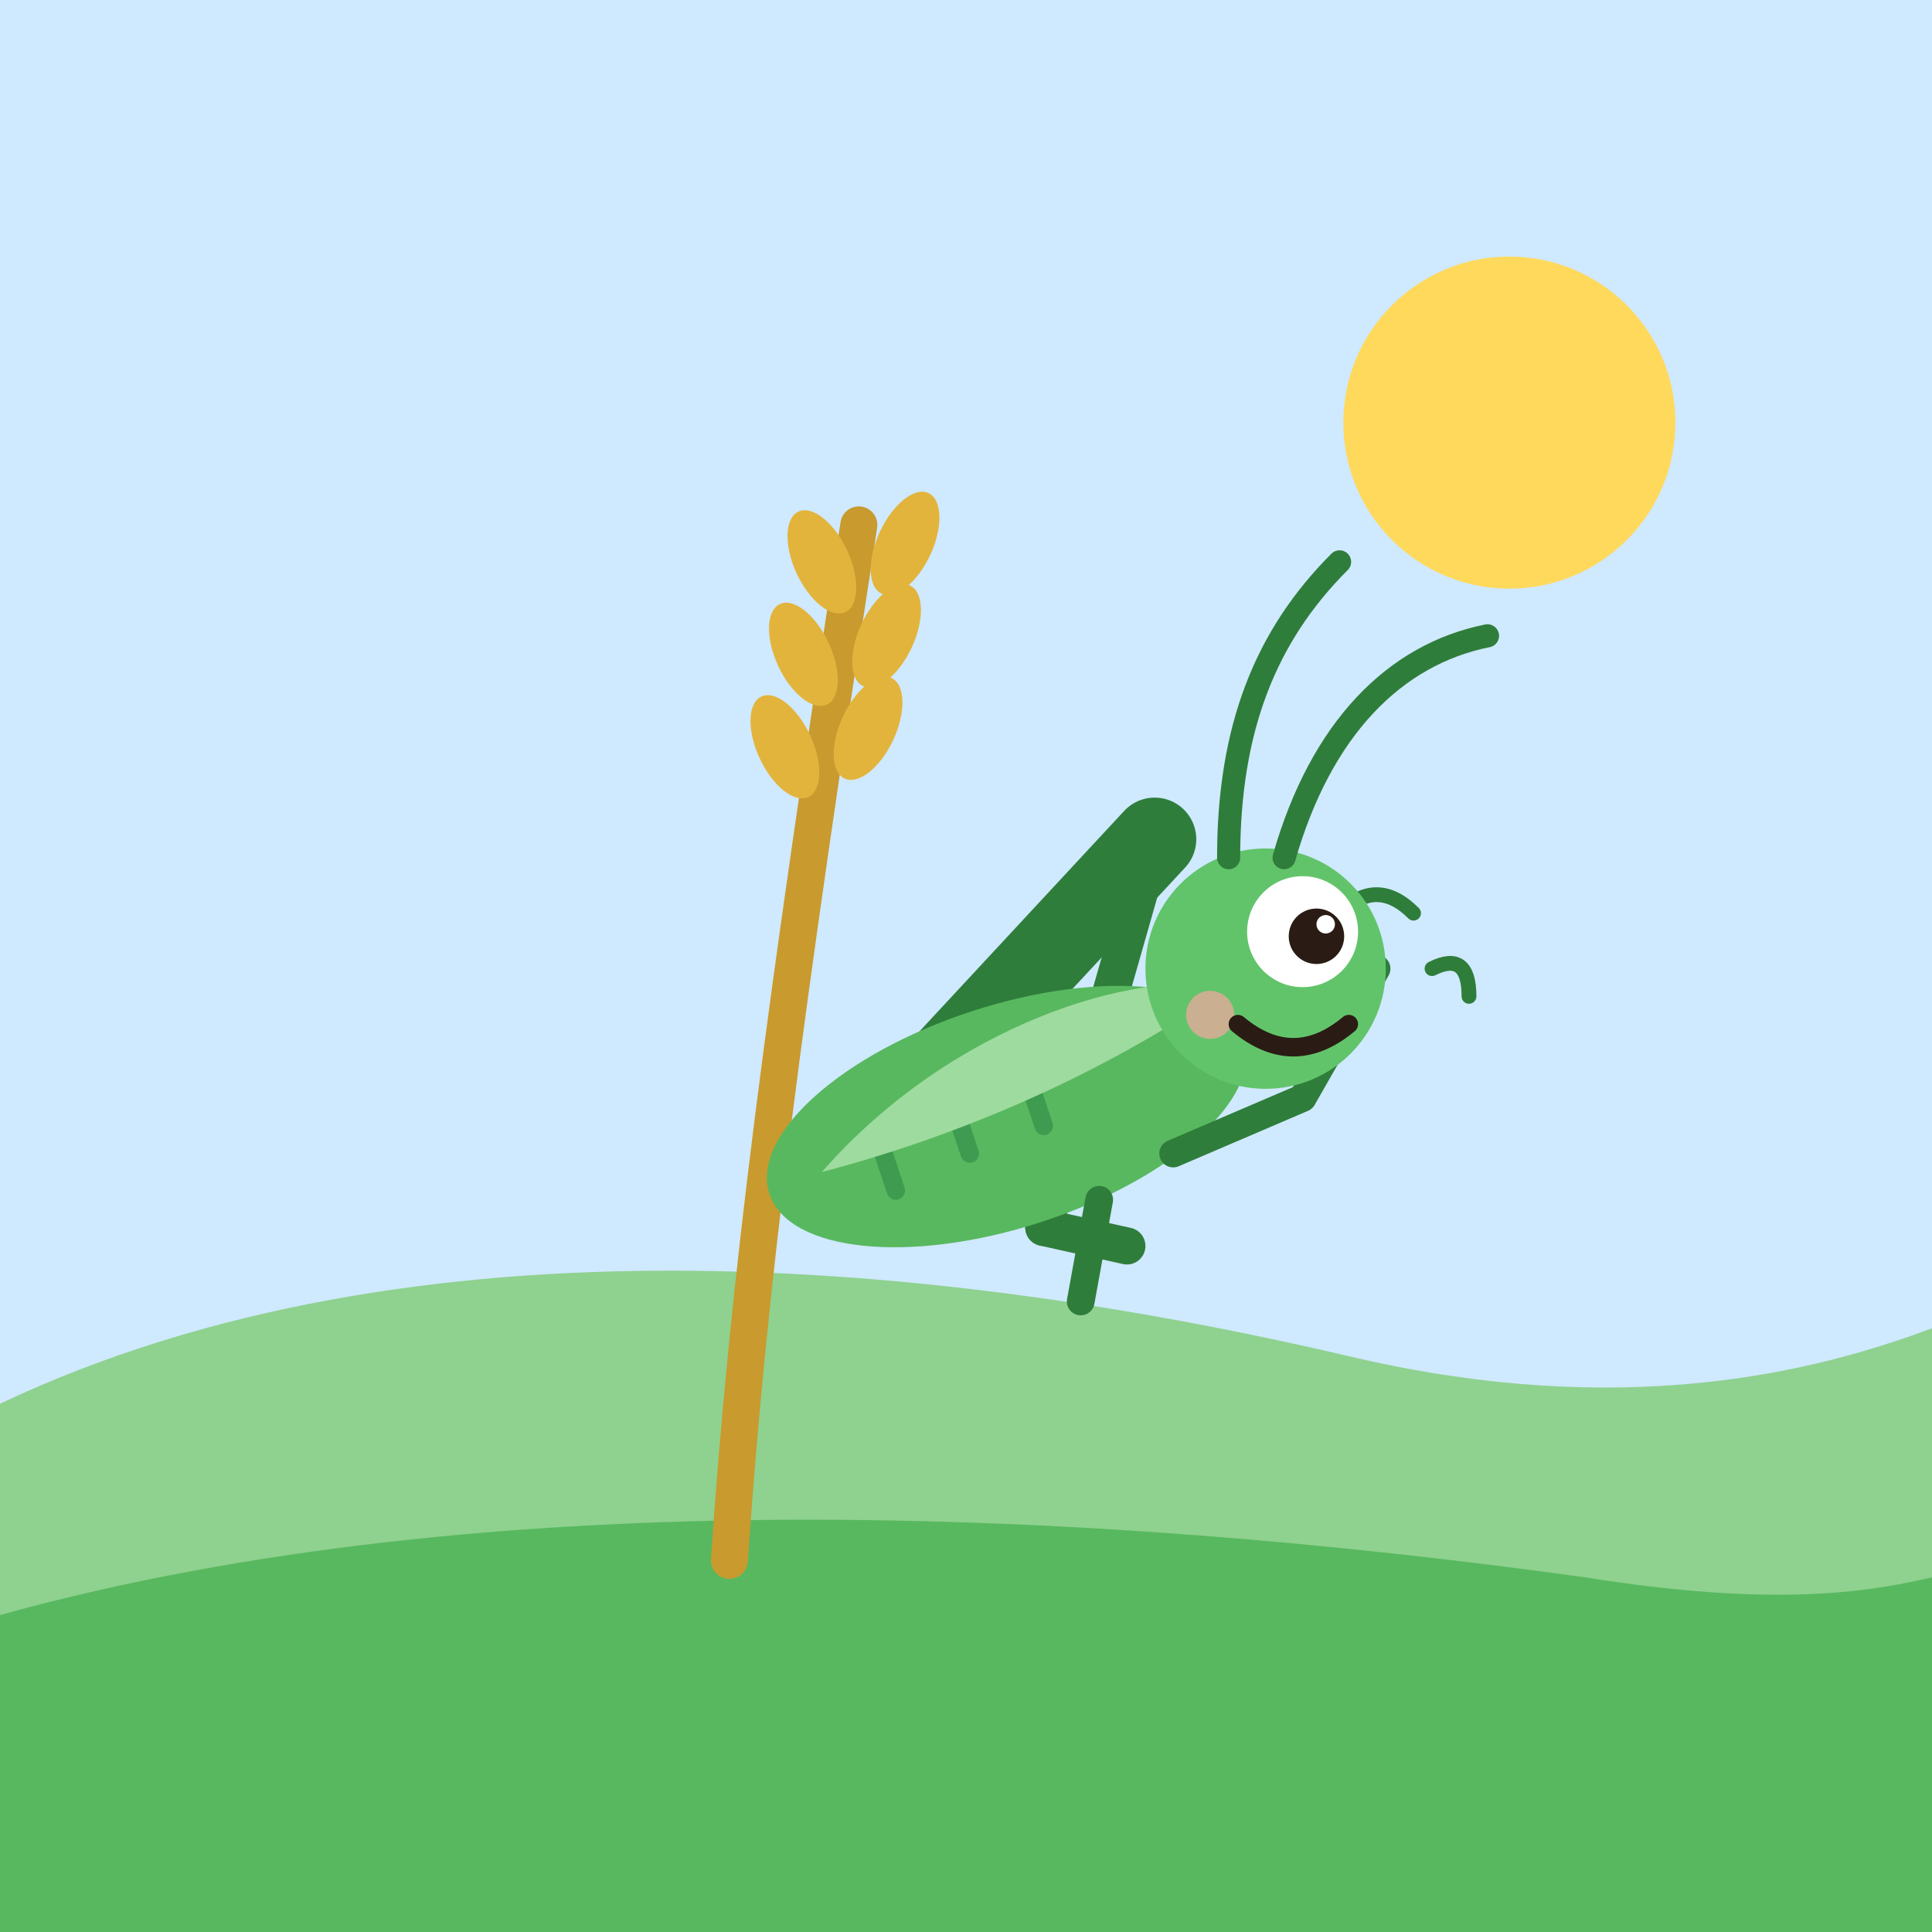
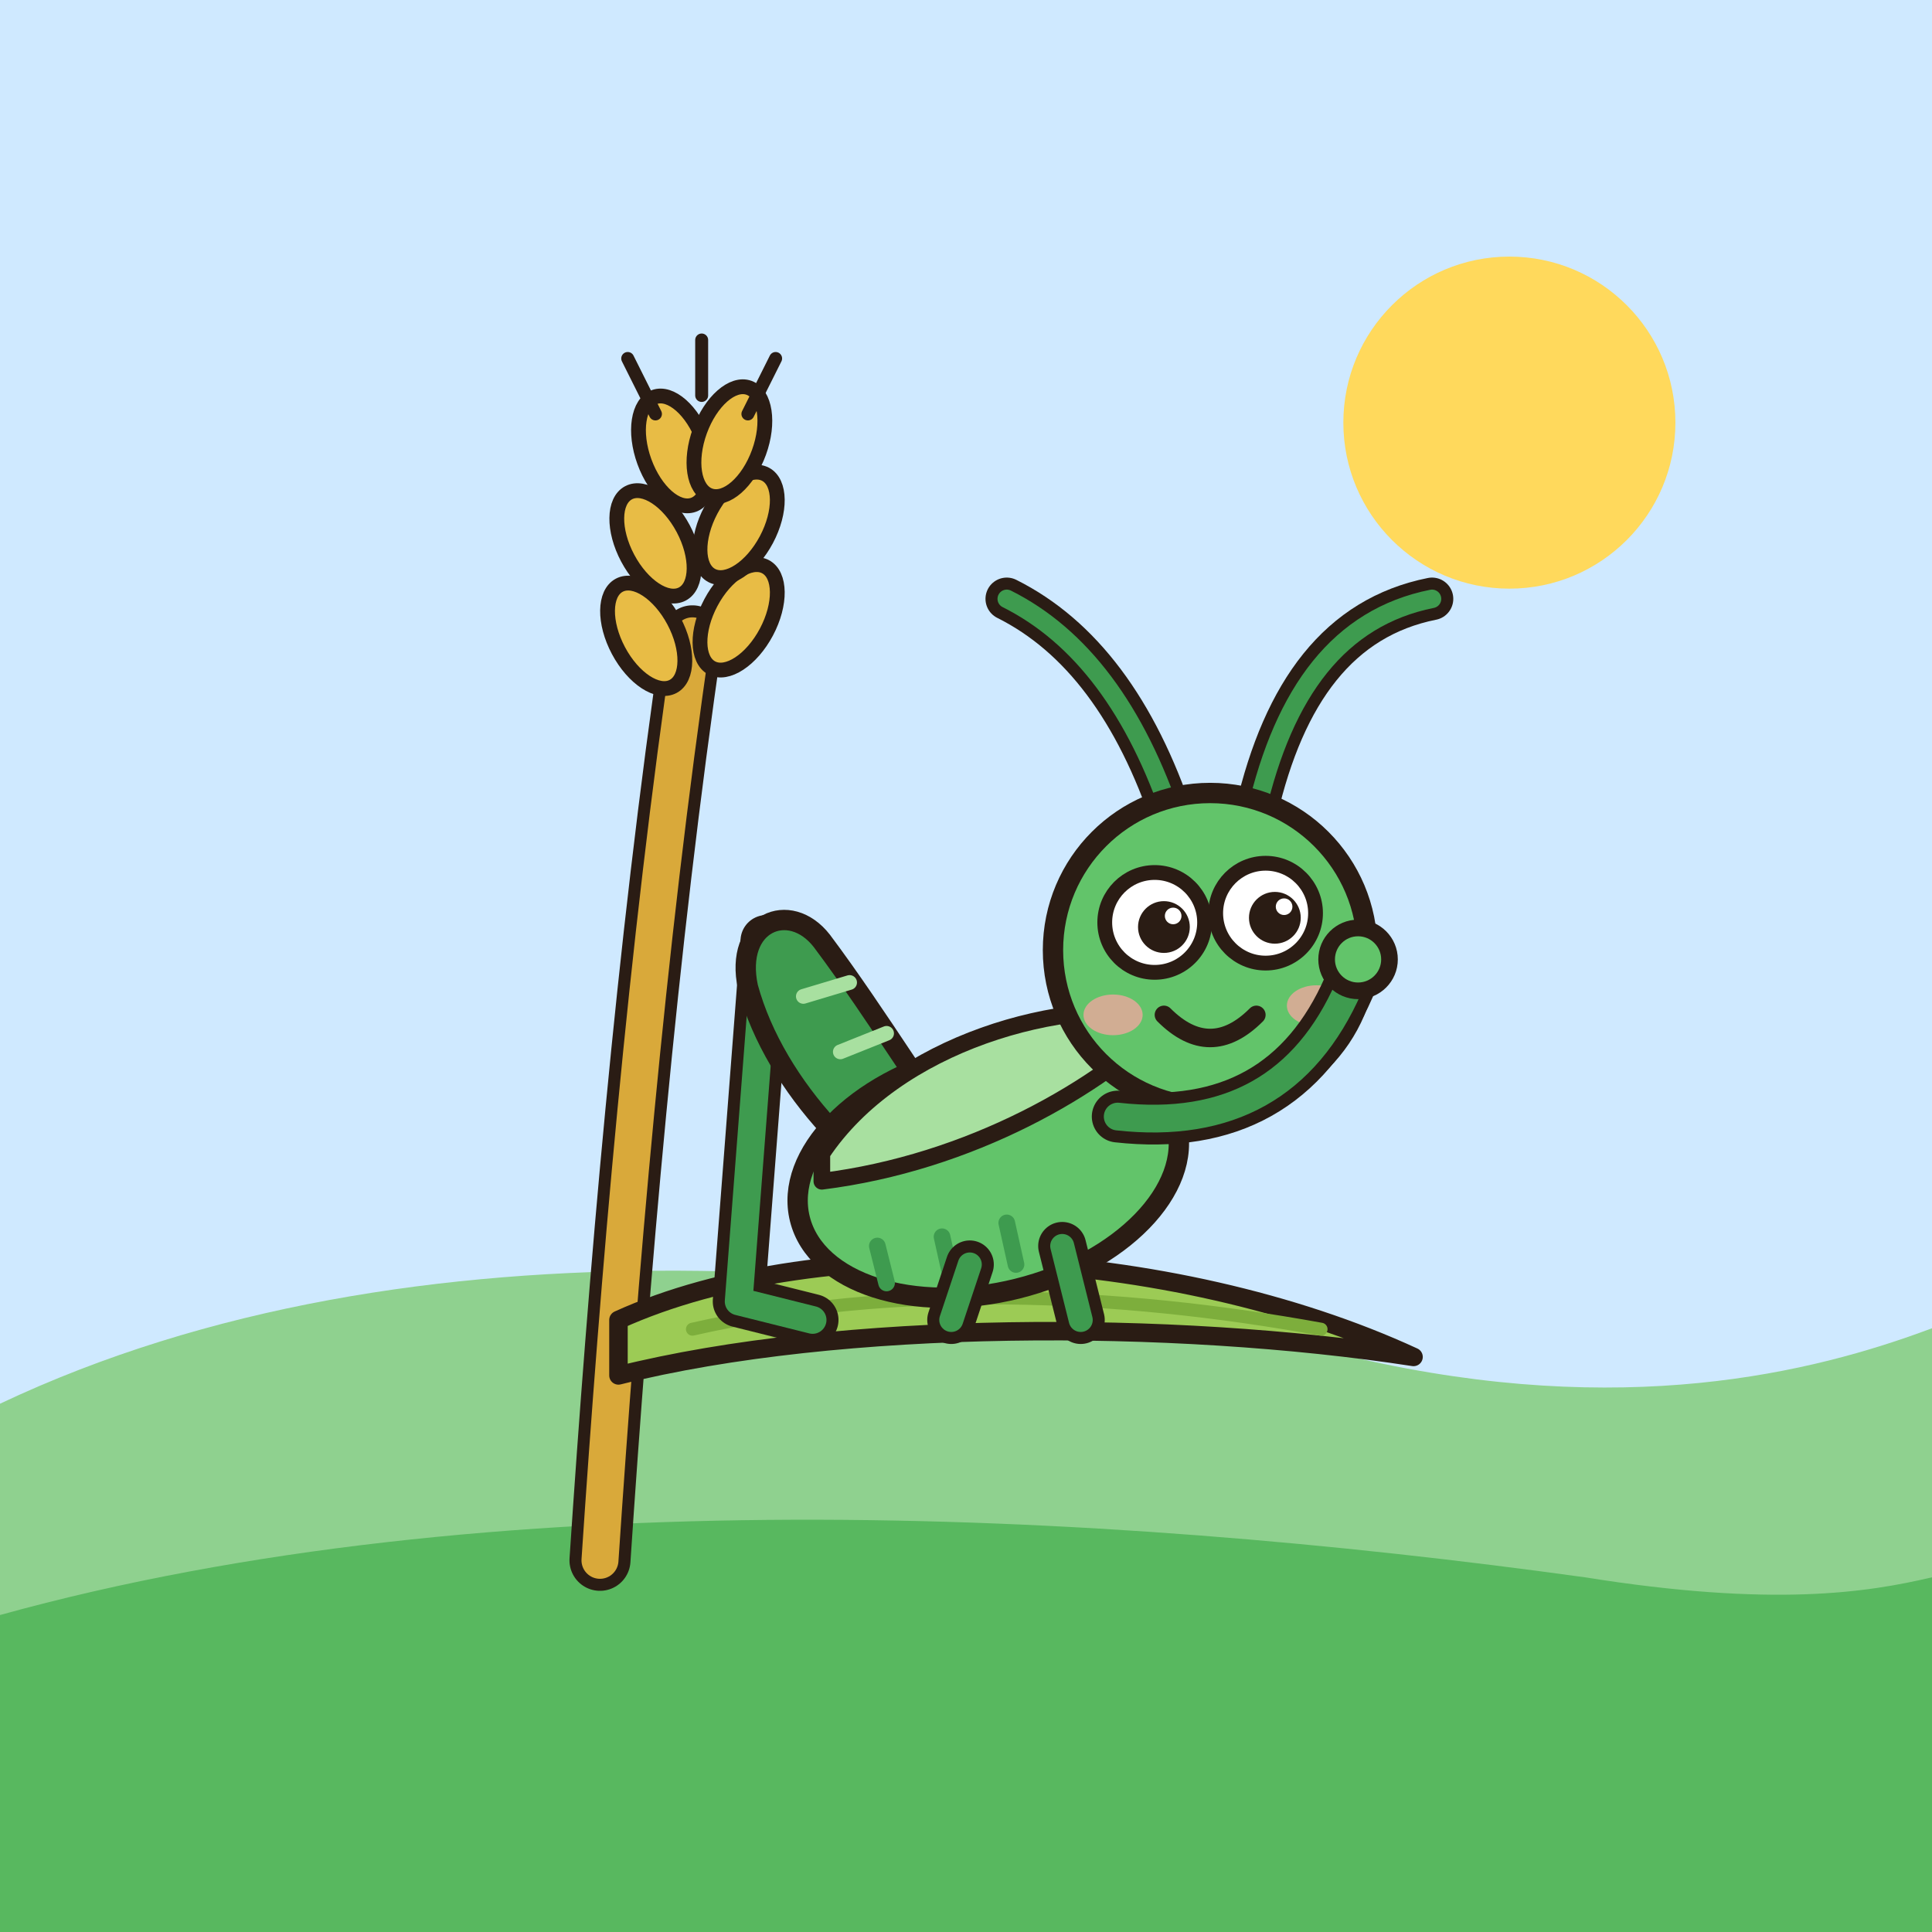
<svg xmlns="http://www.w3.org/2000/svg" viewBox="0 0 512 512" width="512" height="512">
  <defs />
  <g>
    <rect width="512" height="512" fill="#CFE9FF" />
    <circle cx="400" cy="112" r="44" fill="#FFD95C" />
    <path d="M0 372 C110 320 250 334 360 360 C430 376 480 364 512 352 L512 512 L0 512 Z" fill="#8FD18F" />
    <path d="M0 428 C130 392 290 400 420 418 C470 426 495 422 512 418 L512 512 L0 512 Z" fill="#58B85F" />
    <g transform="translate(110 95) scale(2.45)">
      <g id="halmi">
-         <path d="M34 130 C36 100 40 70 48 18" stroke="#C99A2E" stroke-width="4" fill="none" stroke-linecap="round" />
-         <ellipse cx="44" cy="22" rx="3" ry="6" transform="rotate(-25 44 22)" fill="#E3B43C" />
-         <ellipse cx="53" cy="20" rx="3" ry="6" transform="rotate(25 53 20)" fill="#E3B43C" />
-         <ellipse cx="42" cy="32" rx="3" ry="6" transform="rotate(-25 42 32)" fill="#E3B43C" />
-         <ellipse cx="51" cy="30" rx="3" ry="6" transform="rotate(25 51 30)" fill="#E3B43C" />
-         <ellipse cx="40" cy="42" rx="3" ry="6" transform="rotate(-25 40 42)" fill="#E3B43C" />
-         <ellipse cx="49" cy="40" rx="3" ry="6" transform="rotate(25 49 40)" fill="#E3B43C" />
-         <path d="M54 80 L80 52" stroke="#2F7D3B" stroke-width="9" stroke-linecap="round" />
-         <path d="M80 52 L68 94" stroke="#2F7D3B" stroke-width="4" stroke-linecap="round" />
-         <path d="M68 94 L77 96" stroke="#2F7D3B" stroke-width="4" stroke-linecap="round" />
-         <ellipse cx="64" cy="82" rx="27" ry="12" transform="rotate(-18 64 82)" fill="#58B85F" />
-         <path d="M50 84 L52 90 M58 80 L60 86 M66 77 L68 83" stroke="#3E9B4F" stroke-width="2" stroke-linecap="round" />
-         <path d="M44 88 C58 72 78 66 88 68 C78 75 63 83 44 88 Z" fill="#9EDB9E" />
-         <path d="M74 91 L72 102" stroke="#2F7D3B" stroke-width="3" stroke-linecap="round" />
-         <path d="M82 86 L96 80 L104 66" stroke="#2F7D3B" stroke-width="3" fill="none" stroke-linecap="round" stroke-linejoin="round" />
-         <path d="M100 60 Q104 56 108 60 M110 66 Q114 64 114 69" stroke="#2F7D3B" stroke-width="1.6" fill="none" stroke-linecap="round" />
-         <circle cx="92" cy="66" r="13" fill="#62C46A" />
-         <circle cx="86" cy="71" r="2.6" fill="#F6A6A0" opacity="0.7" />
-         <circle cx="96" cy="62" r="6" fill="#FFFFFF" />
-         <circle cx="97.5" cy="62.5" r="3" fill="#2A1C14" />
-         <circle cx="98.5" cy="61.2" r="1" fill="#FFFFFF" />
-         <path d="M89 72 Q95 77 101 72" stroke="#2A1C14" stroke-width="2" fill="none" stroke-linecap="round" />
-         <path d="M94 54 C98 40 106 32 116 30" stroke="#2F7D3B" stroke-width="2.5" fill="none" stroke-linecap="round" />
-         <path d="M88 54 C88 40 92 30 100 22" stroke="#2F7D3B" stroke-width="2.5" fill="none" stroke-linecap="round" />
+         <path d="M20 130 C22 100 25 64 30 30" stroke="#2A1C14" stroke-width="6.6" fill="none" stroke-linecap="round" stroke-linejoin="round">
+   </path>
+         <path d="M20 130 C22 100 25 64 30 30" stroke="#D9A93A" stroke-width="4" fill="none" stroke-linecap="round" stroke-linejoin="round">
+   </path>
+         <g fill="#E8BC45" stroke="#2A1C14" stroke-width="1.6">
+           <ellipse cx="25" cy="30" rx="3.4" ry="6.2" transform="rotate(-28 25 30)">
+   </ellipse>
+           <ellipse cx="35" cy="28" rx="3.4" ry="6.2" transform="rotate(28 35 28)">
+   </ellipse>
+           <ellipse cx="26" cy="20" rx="3.4" ry="6.2" transform="rotate(-28 26 20)">
+   </ellipse>
+           <ellipse cx="35" cy="18" rx="3.4" ry="6.2" transform="rotate(28 35 18)">
+   </ellipse>
+           <ellipse cx="28" cy="10" rx="3.4" ry="6.2" transform="rotate(-20 28 10)">
+   </ellipse>
+           <ellipse cx="34" cy="9" rx="3.4" ry="6.2" transform="rotate(20 34 9)">
+   </ellipse>
+         </g>
+         <path d="M31 4 L31 -2 M26 6 L23 0 M36 6 L39 0" stroke="#2A1C14" stroke-width="1.4" stroke-linecap="round">
+   </path>
+         <path d="M22 104 C44 94 82 96 108 108 C82 104 46 104 22 110 Z" fill="#9CCB55" stroke="#2A1C14" stroke-width="2" stroke-linejoin="round">
+   </path>
+         <path d="M30 105 C52 100 76 101 98 105" stroke="#7DAE3C" stroke-width="1.4" fill="none" stroke-linecap="round">
+   </path>
+         <g>
+           <path d="M38 63 L35 102 L43 104" stroke="#2A1C14" stroke-width="5.6" fill="none" stroke-linecap="round" stroke-linejoin="round">
+   </path>
+           <path d="M38 63 L35 102 L43 104" stroke="#3E9B4F" stroke-width="3" fill="none" stroke-linecap="round" stroke-linejoin="round">
+   </path>
+           <path d="M58 93 C49 89 39 79 36 68 C34.5 61 40.5 58.5 44 63 C50 71 56 81 62 89 Z" fill="#3E9B4F" stroke="#2A1C14" stroke-width="2.2" stroke-linejoin="round">
+   </path>
+           <path d="M42 69 L47 67.5 M46 75 L51 73 M51 81 L55.5 79" stroke="#A8E0A0" stroke-width="1.6" stroke-linecap="round">
+   </path>
+           <ellipse cx="62" cy="88" rx="21" ry="13" transform="rotate(-14 62 88)" fill="#62C46A" stroke="#2A1C14" stroke-width="2.2">
+   </ellipse>
+           <path d="M50 96 L51 100 M57 95 L58 99.5 M64 93.5 L65 98" stroke="#3E9B4F" stroke-width="1.8" stroke-linecap="round">
+   </path>
+           <path d="M44 86 C52 74 70 69 82 71 C74 79 60 87 44 89 Z" fill="#A8E0A0" stroke="#2A1C14" stroke-width="1.8" stroke-linejoin="round">
+   </path>
+           <path d="M60 98 L58 104" stroke="#2A1C14" stroke-width="5.2" fill="none" stroke-linecap="round" stroke-linejoin="round">
+   </path>
+           <path d="M60 98 L58 104" stroke="#3E9B4F" stroke-width="2.6" fill="none" stroke-linecap="round" stroke-linejoin="round">
+   </path>
+           <path d="M70 96 L72 104" stroke="#2A1C14" stroke-width="5.2" fill="none" stroke-linecap="round" stroke-linejoin="round">
+   </path>
+           <path d="M70 96 L72 104" stroke="#3E9B4F" stroke-width="2.6" fill="none" stroke-linecap="round" stroke-linejoin="round">
+   </path>
+           <path d="M82 50 C78 38 72 30 64 26" stroke="#2A1C14" stroke-width="4.6" fill="none" stroke-linecap="round" stroke-linejoin="round">
+   </path>
+           <path d="M82 50 C78 38 72 30 64 26" stroke="#3E9B4F" stroke-width="2" fill="none" stroke-linecap="round" stroke-linejoin="round">
+   </path>
+           <path d="M91 49 C94 36 100 28 110 26" stroke="#2A1C14" stroke-width="4.6" fill="none" stroke-linecap="round" stroke-linejoin="round">
+   </path>
+           <path d="M91 49 C94 36 100 28 110 26" stroke="#3E9B4F" stroke-width="2" fill="none" stroke-linecap="round" stroke-linejoin="round">
+   </path>
+           <g>
+             <circle cx="86" cy="64" r="17" fill="#62C46A" stroke="#2A1C14" stroke-width="2.2">
+   </circle>
+             <ellipse cx="75.5" cy="71" rx="3.2" ry="2.2" fill="#F6A6A0" opacity="0.75">
+   </ellipse>
+             <ellipse cx="97.5" cy="70" rx="3.2" ry="2.2" fill="#F6A6A0" opacity="0.75">
+   </ellipse>
+             <g>
+               <circle cx="80" cy="61" r="5.4" fill="#FFFFFF" stroke="#2A1C14" stroke-width="1.6">
+   </circle>
+               <circle cx="92" cy="60" r="5.4" fill="#FFFFFF" stroke="#2A1C14" stroke-width="1.6">
+   </circle>
+               <circle cx="81" cy="61.5" r="2.8" fill="#2A1C14">
+   </circle>
+               <circle cx="93" cy="60.5" r="2.8" fill="#2A1C14">
+   </circle>
+               <circle cx="82" cy="60.3" r="0.9" fill="#FFFFFF">
+   </circle>
+               <circle cx="94" cy="59.3" r="0.9" fill="#FFFFFF">
+   </circle>
+             </g>
+             <path d="M81 71 Q86 76 91 71" stroke="#2A1C14" stroke-width="2" fill="none" stroke-linecap="round">
+   </path>
+           </g>
+           <g>
+             <path d="M76 82 Q94 84 101 68" stroke="#2A1C14" stroke-width="5.6" fill="none" stroke-linecap="round" stroke-linejoin="round">
+   </path>
+             <path d="M76 82 Q94 84 101 68" stroke="#3E9B4F" stroke-width="3" fill="none" stroke-linecap="round" stroke-linejoin="round">
+   </path>
+             <circle cx="102" cy="65" r="3.4" fill="#62C46A" stroke="#2A1C14" stroke-width="1.8">
+   </circle>
+           </g>
+         </g>
      </g>
    </g>
  </g>
</svg>
